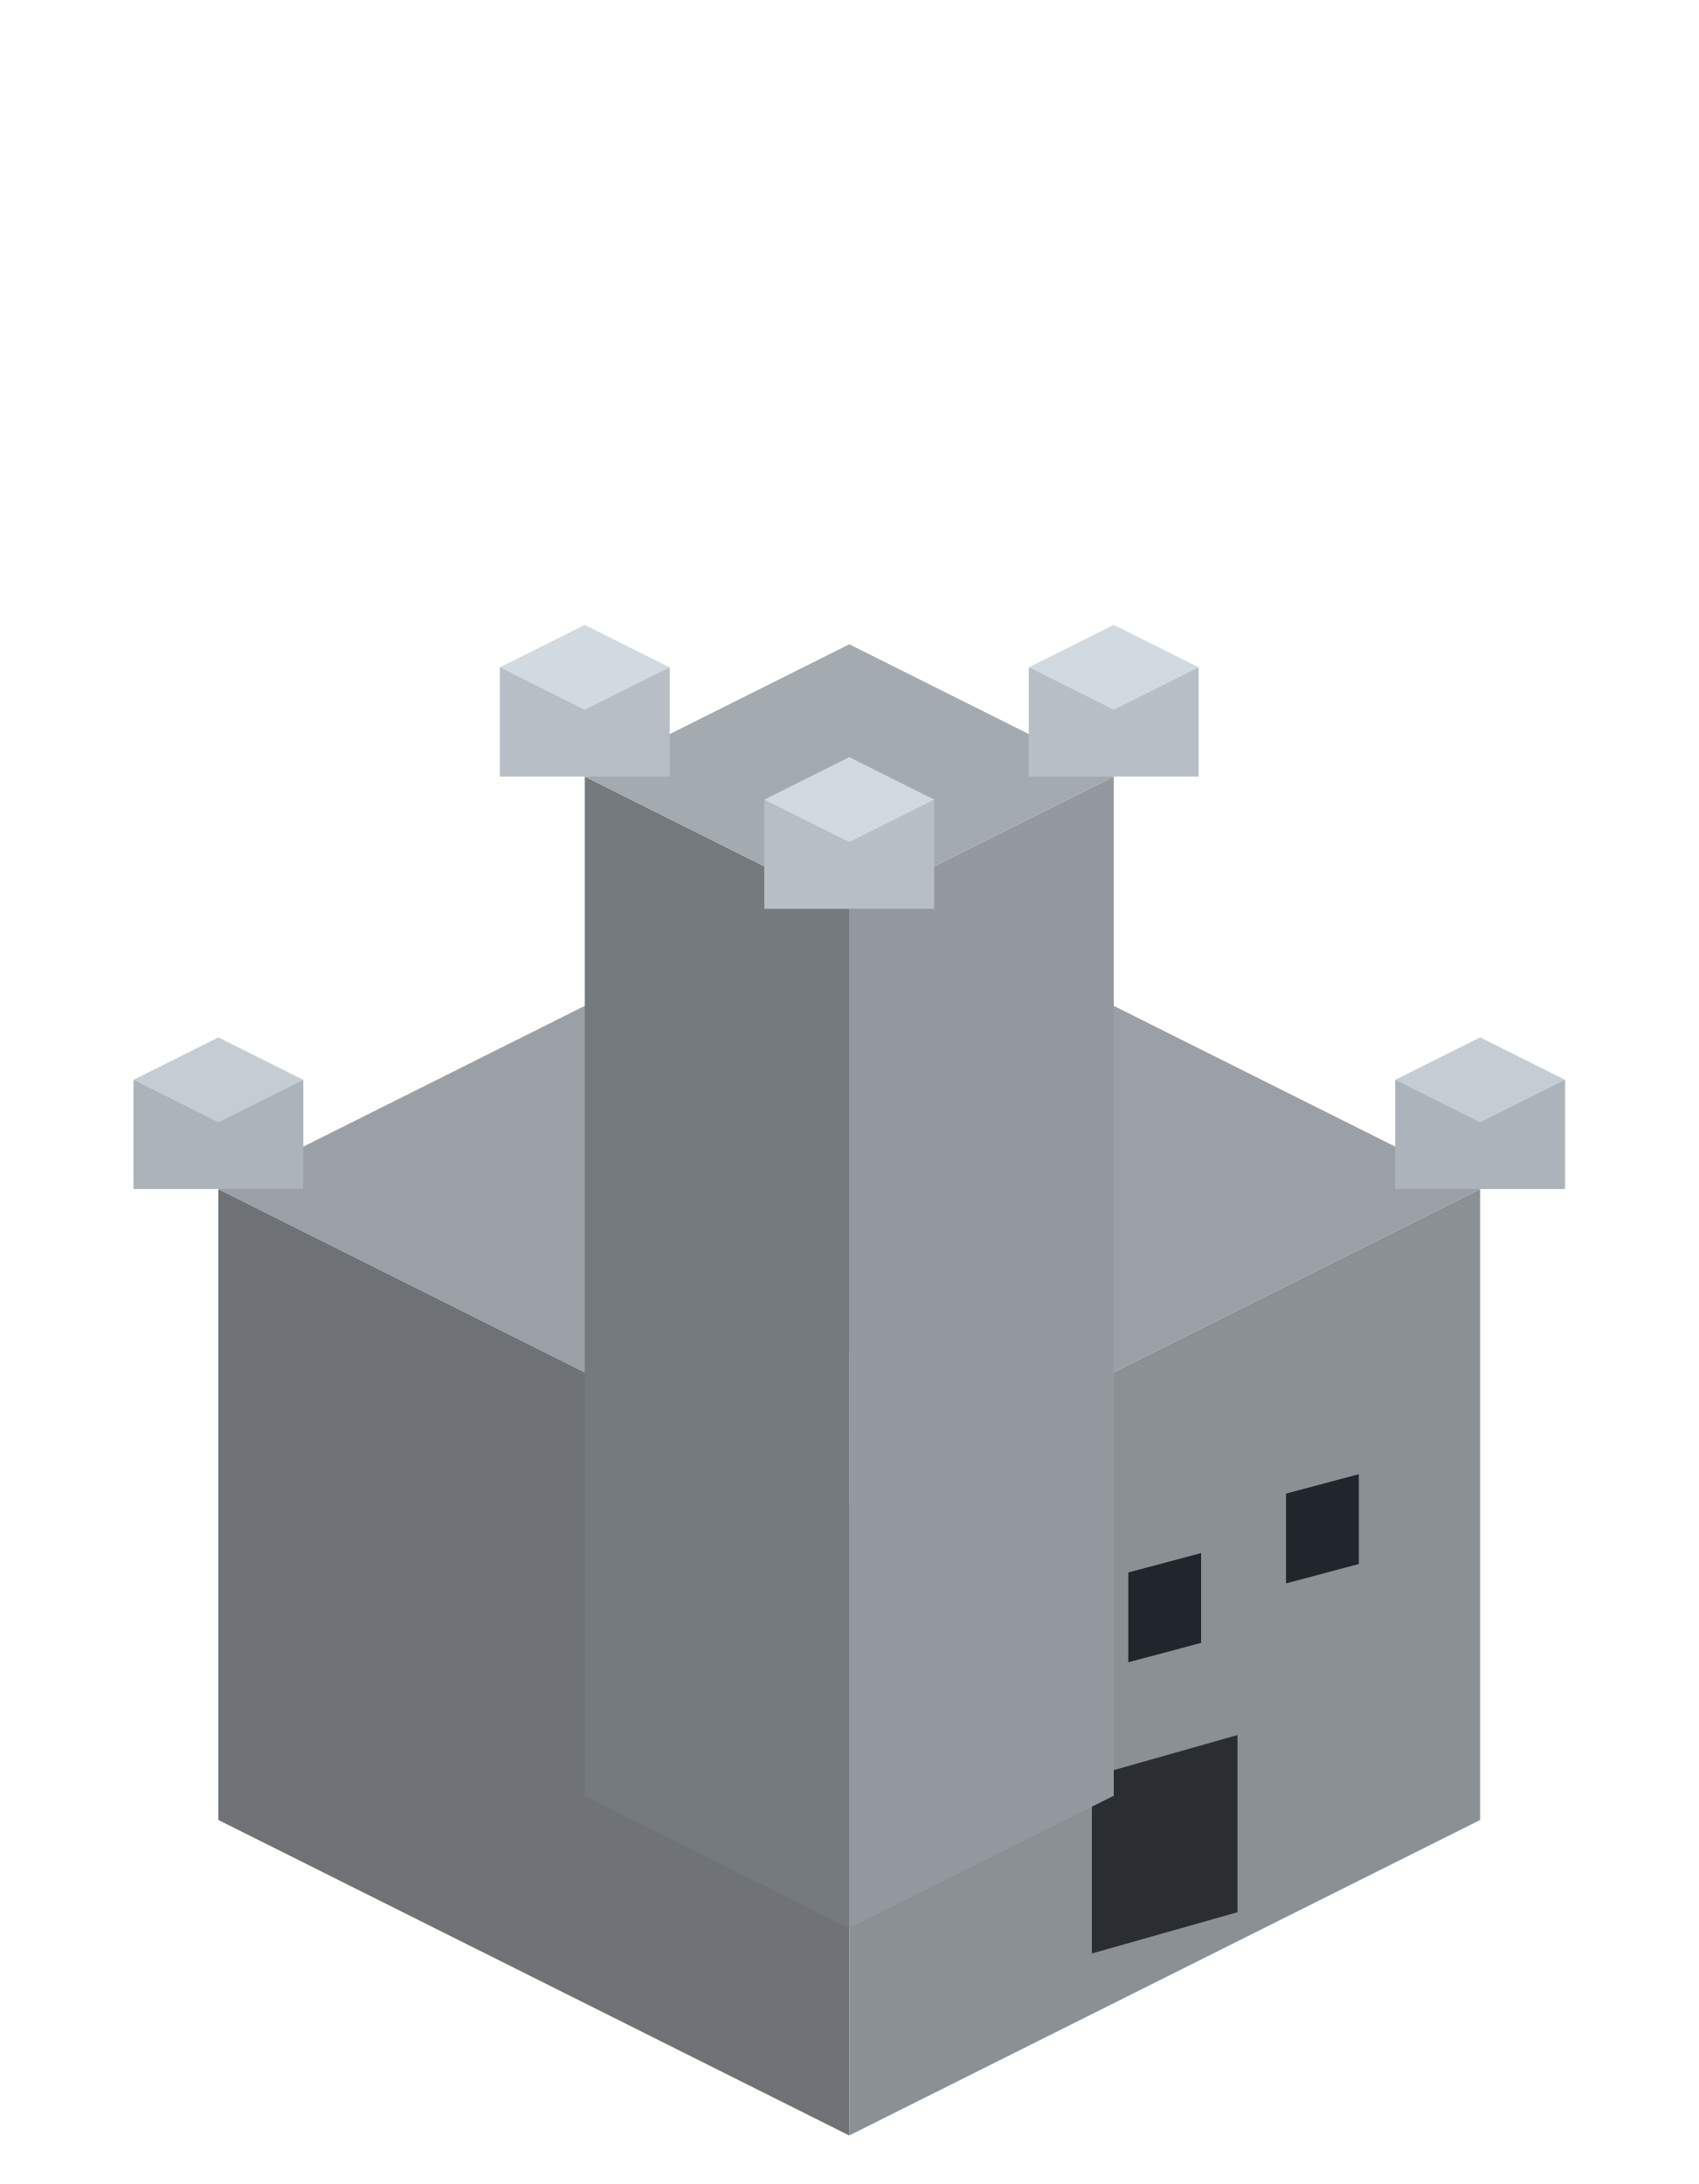
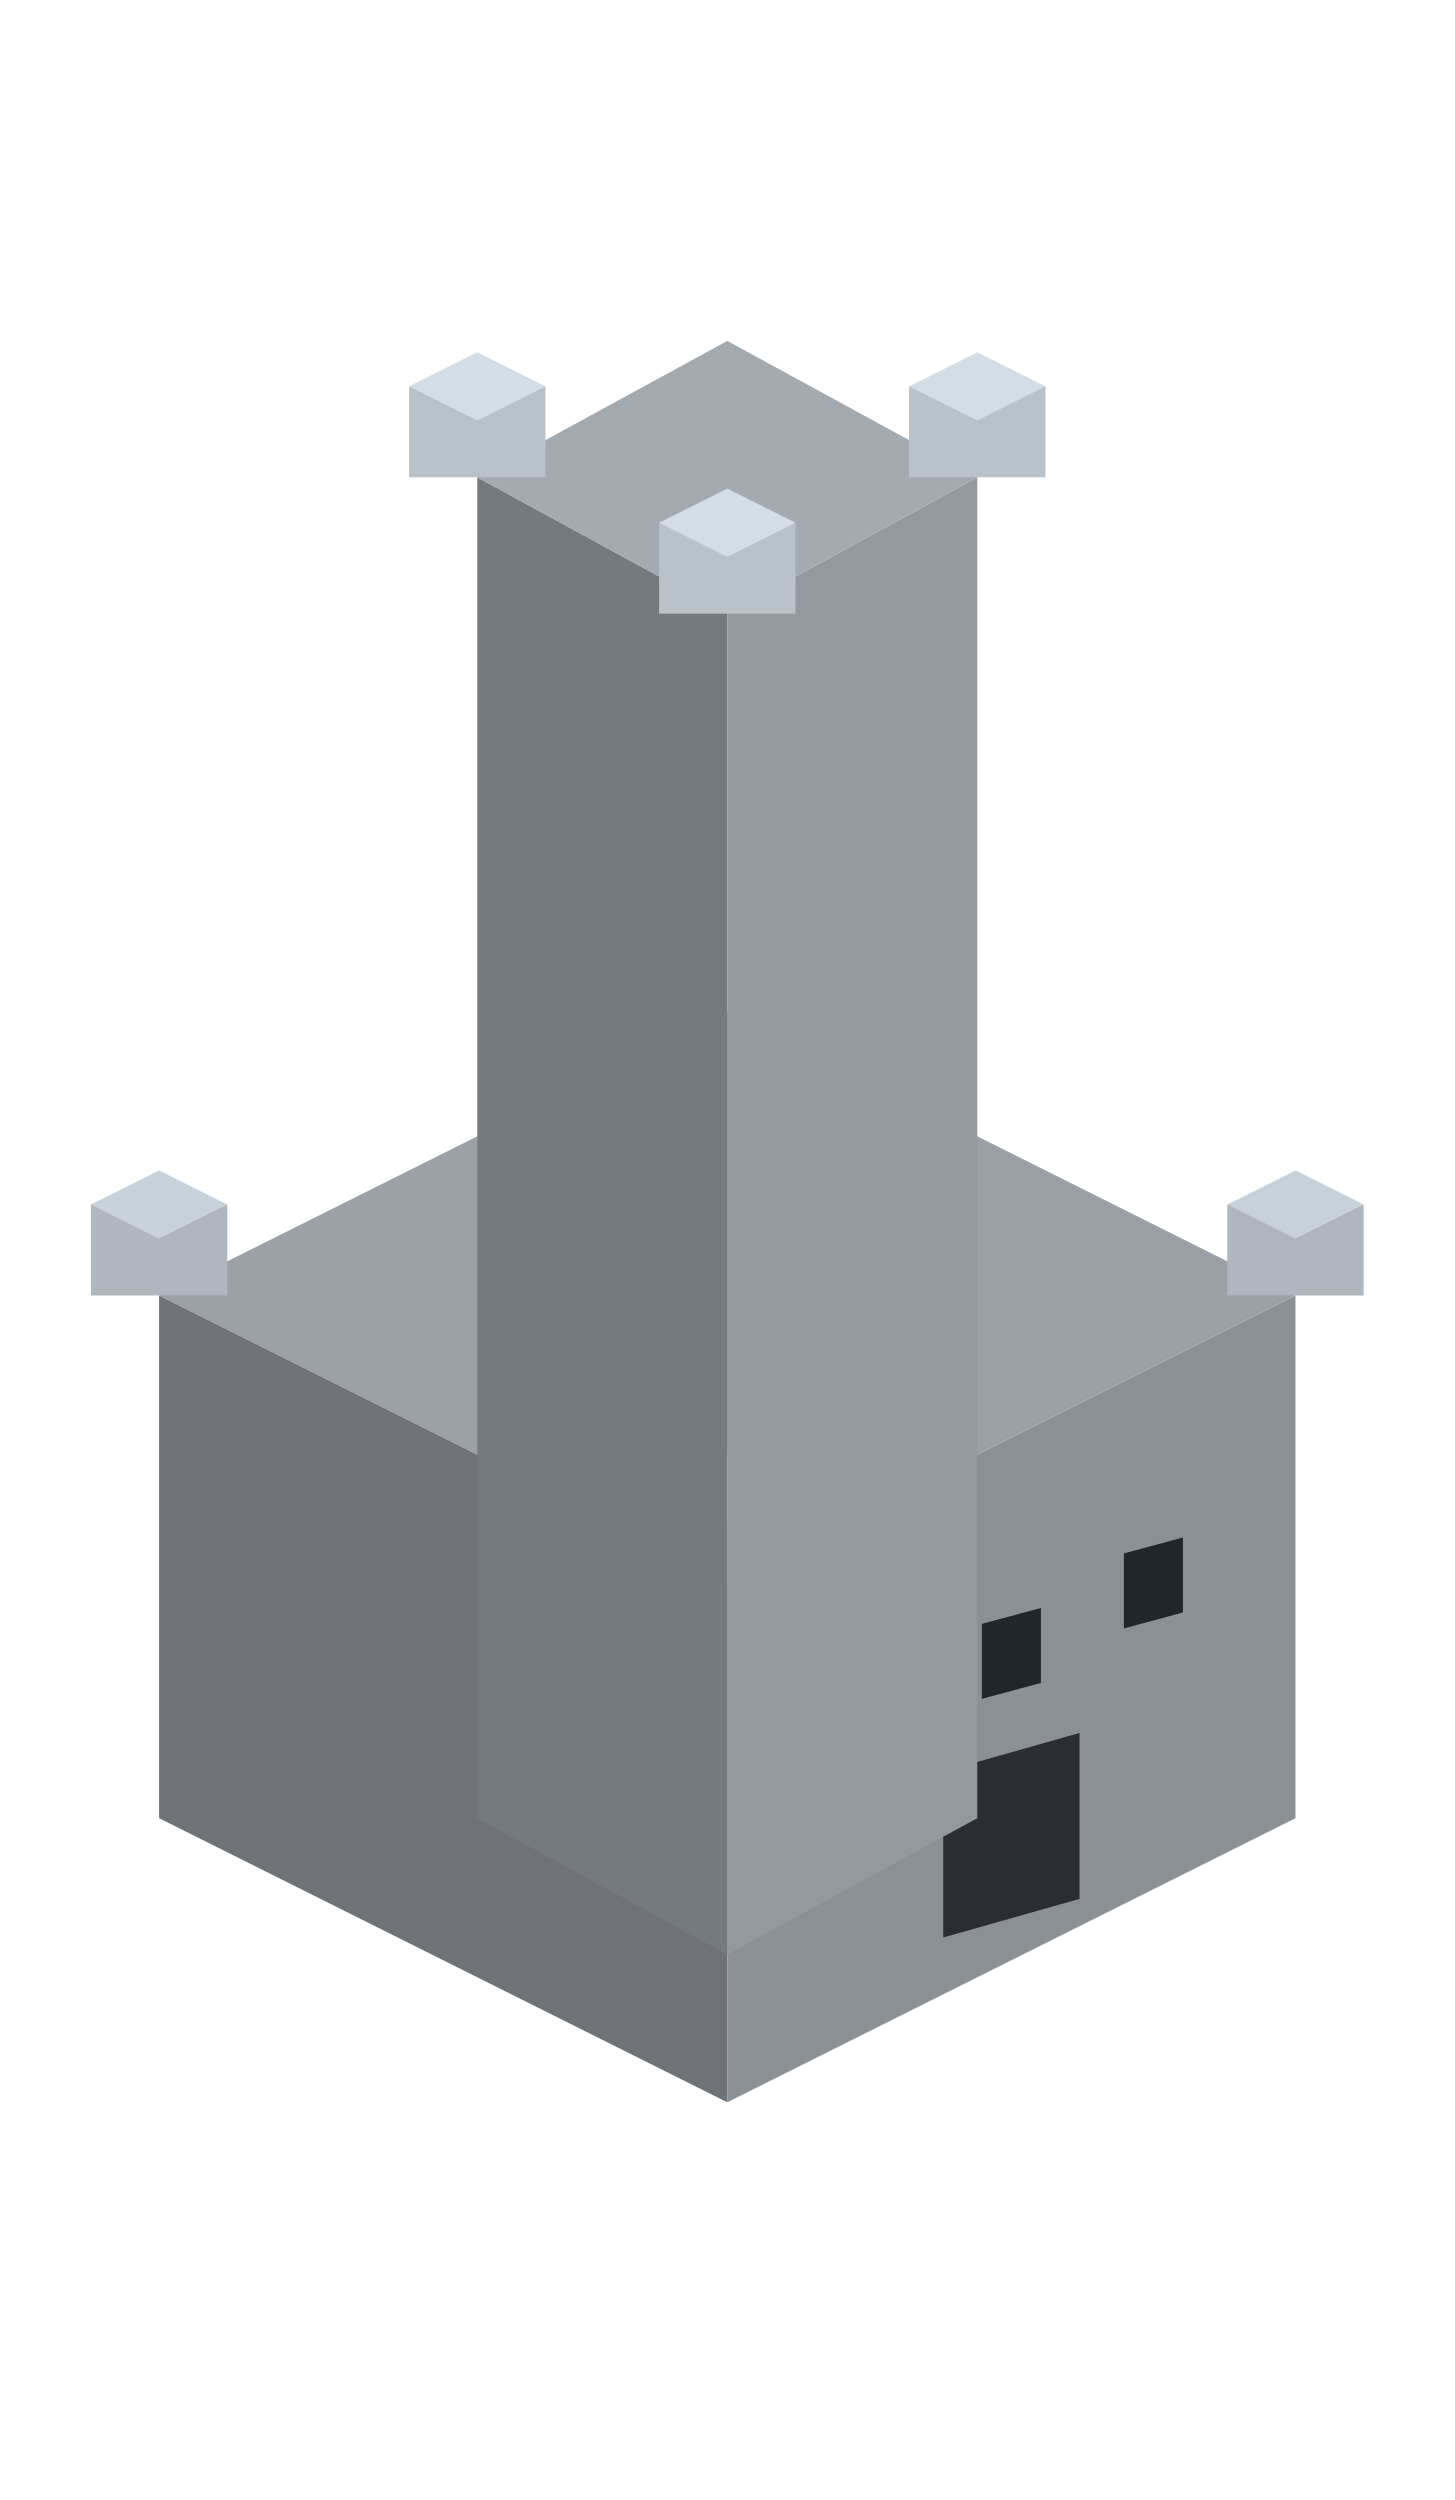
- <svg xmlns="http://www.w3.org/2000/svg" viewBox="0 0 140 180" width="140" height="180">
-   <polygon points="18,150 70,176 70,124 18,98" fill="#6f7378" />
-   <polygon points="122,150 70,176 70,124 122,98" fill="#8b9095" />
-   <polygon points="18,98 70,72 122,98 70,124" fill="#9aa0a6" />
-   <polygon points="11,89 25,89 25,98 11,98" fill="#acb3ba" />
-   <polygon points="11,89 18,85.5 25,89 18,92.5" fill="#c5cdd4" />
-   <polygon points="63,115 77,115 77,124 63,124" fill="#acb3ba" />
-   <polygon points="63,115 70,111.5 77,115 70,118.5" fill="#c5cdd4" />
-   <polygon points="115,89 129,89 129,98 115,98" fill="#acb3ba" />
-   <polygon points="115,89 122,85.5 129,89 122,92.5" fill="#c5cdd4" />
-   <polygon points="90,161 102,157.6 102,143 90,146.4" fill="#2a2e33" />
-   <polygon points="80,143.5 86,141.9 86,134.5 80,136.1" fill="#20262c" />
-   <polygon points="93,137 99,135.4 99,128 93,129.6" fill="#20262c" />
-   <polygon points="106,130.5 112,128.9 112,121.5 106,123.1" fill="#20262c" />
-   <polygon points="48.2,148 70,158.9 70,74.9 48.2,64" fill="#757a7f" />
-   <polygon points="91.8,148 70,158.9 70,74.9 91.8,64" fill="#93999e" />
-   <polygon points="48.2,64 70,53.1 91.8,64 70,74.9" fill="#a3aab0" />
-   <polygon points="41.2,55 55.2,55 55.2,64 41.2,64" fill="#b7bec5" />
-   <polygon points="41.2,55 48.2,51.5 55.2,55 48.2,58.5" fill="#d1dae1" />
-   <polygon points="63,65.9 77,65.9 77,74.9 63,74.9" fill="#b7bec5" />
-   <polygon points="63,65.9 70,62.4 77,65.9 70,69.4" fill="#d1dae1" />
-   <polygon points="84.8,55 98.8,55 98.8,64 84.8,64" fill="#b7bec5" />
-   <polygon points="84.8,55 91.8,51.5 98.8,55 91.8,58.5" fill="#d1dae1" />
+ <svg xmlns="http://www.w3.org/2000/svg" viewBox="0 0 128 220" width="128" height="220">
+   <polygon points="14,160 64,185 64,139 14,114" fill="#6f7378" />
+   <polygon points="114,160 64,185 64,139 114,114" fill="#8b9095" />
+   <polygon points="14,114 64,89 114,114 64,139" fill="#9aa0a6" />
+   <polygon points="8,106 20,106 20,114 8,114" fill="#b0b6bd" />
+   <polygon points="8,106 14,103 20,106 14,109" fill="#c8d0d8" />
+   <polygon points="58,131 70,131 70,139 58,139" fill="#b0b6bd" />
+   <polygon points="58,131 64,128 70,131 64,134" fill="#c8d0d8" />
+   <polygon points="108,106 120,106 120,114 108,114" fill="#b0b6bd" />
+   <polygon points="108,106 114,103 120,106 114,109" fill="#c8d0d8" />
+   <polygon points="83,170.5 95,167.1 95,152.5 83,155.9" fill="#2a2e33" />
+   <polygon points="73.9,155.8 79.1,154.4 79.1,147.8 73.9,149.2" fill="#20262c" />
+   <polygon points="86.4,149.5 91.6,148.1 91.6,141.5 86.4,142.9" fill="#20262c" />
+   <polygon points="98.9,143.3 104.1,141.9 104.1,135.3 98.9,136.7" fill="#20262c" />
+   <polygon points="42,160 64,172 64,54 42,42" fill="#757a7f" />
+   <polygon points="86,160 64,172 64,54 86,42" fill="#93999e" />
+   <polygon points="42,42 64,30 86,42 64,54" fill="#a3aab0" />
+   <polygon points="36,34 48,34 48,42 36,42" fill="#bac2c9" />
+   <polygon points="36,34 42,31 48,34 42,37" fill="#d4dde5" />
+   <polygon points="58,46 70,46 70,54 58,54" fill="#bac2c9" />
+   <polygon points="58,46 64,43 70,46 64,49" fill="#d4dde5" />
+   <polygon points="80,34 92,34 92,42 80,42" fill="#bac2c9" />
+   <polygon points="80,34 86,31 92,34 86,37" fill="#d4dde5" />
</svg>
